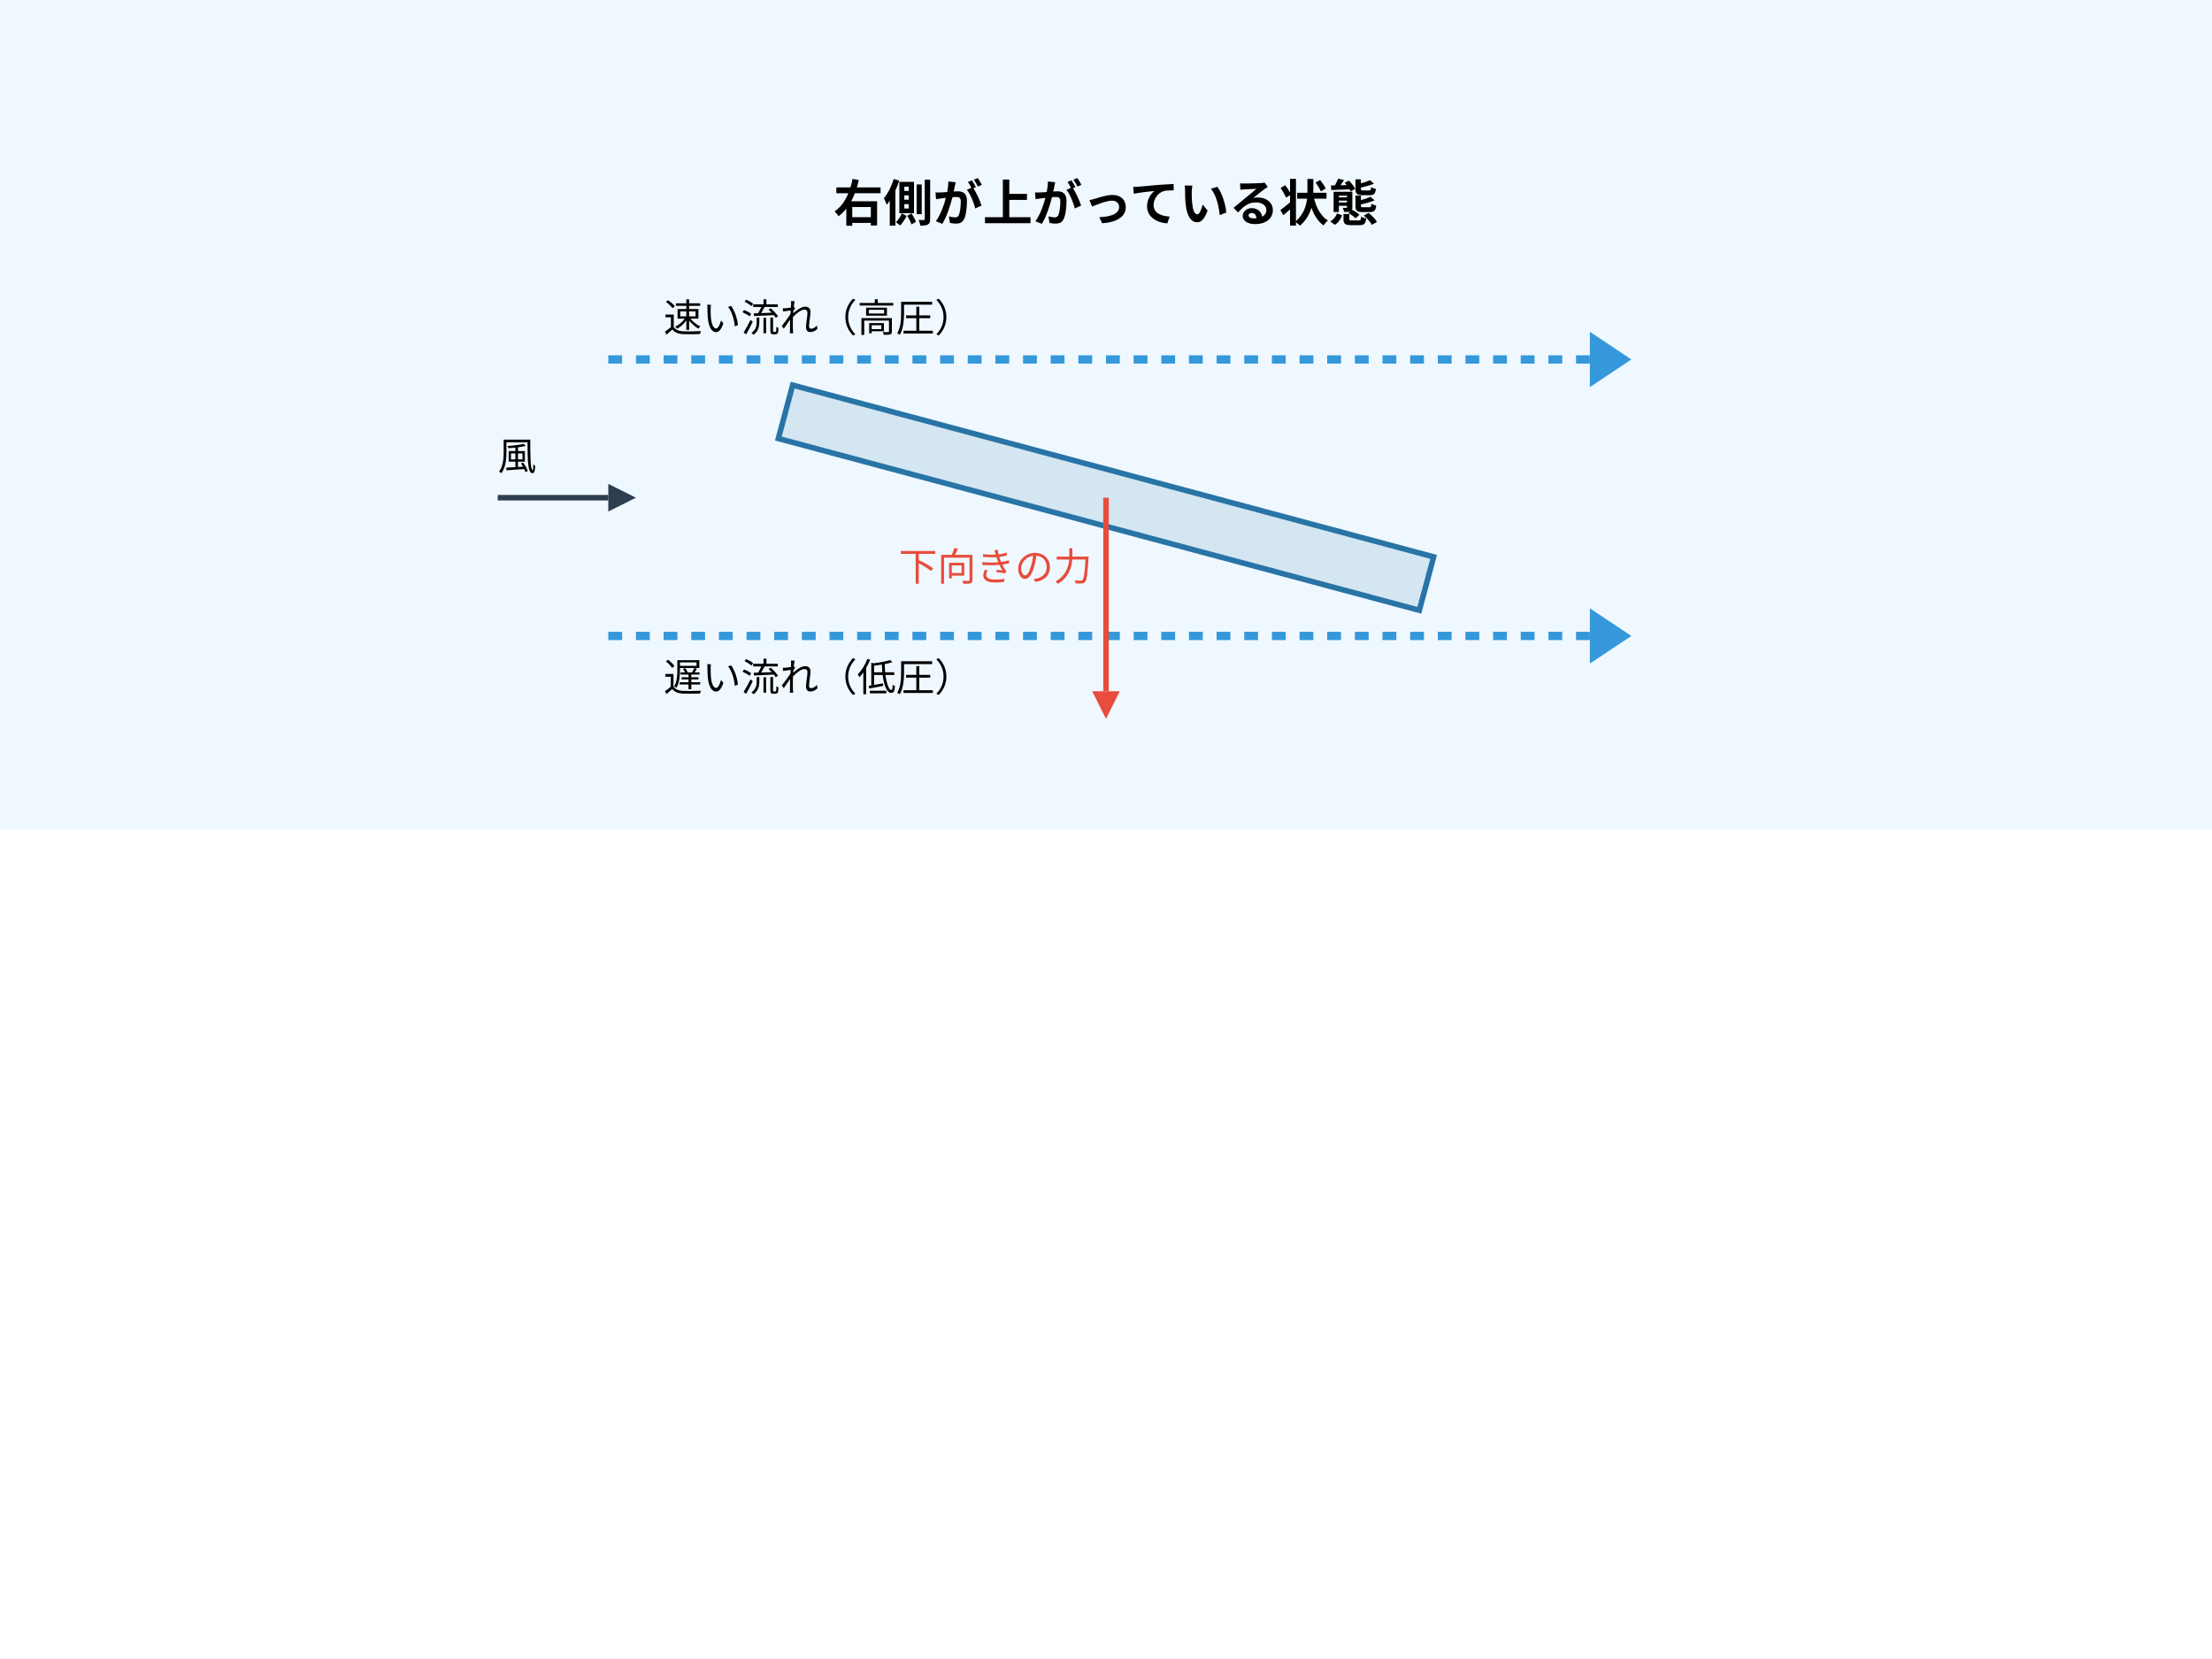
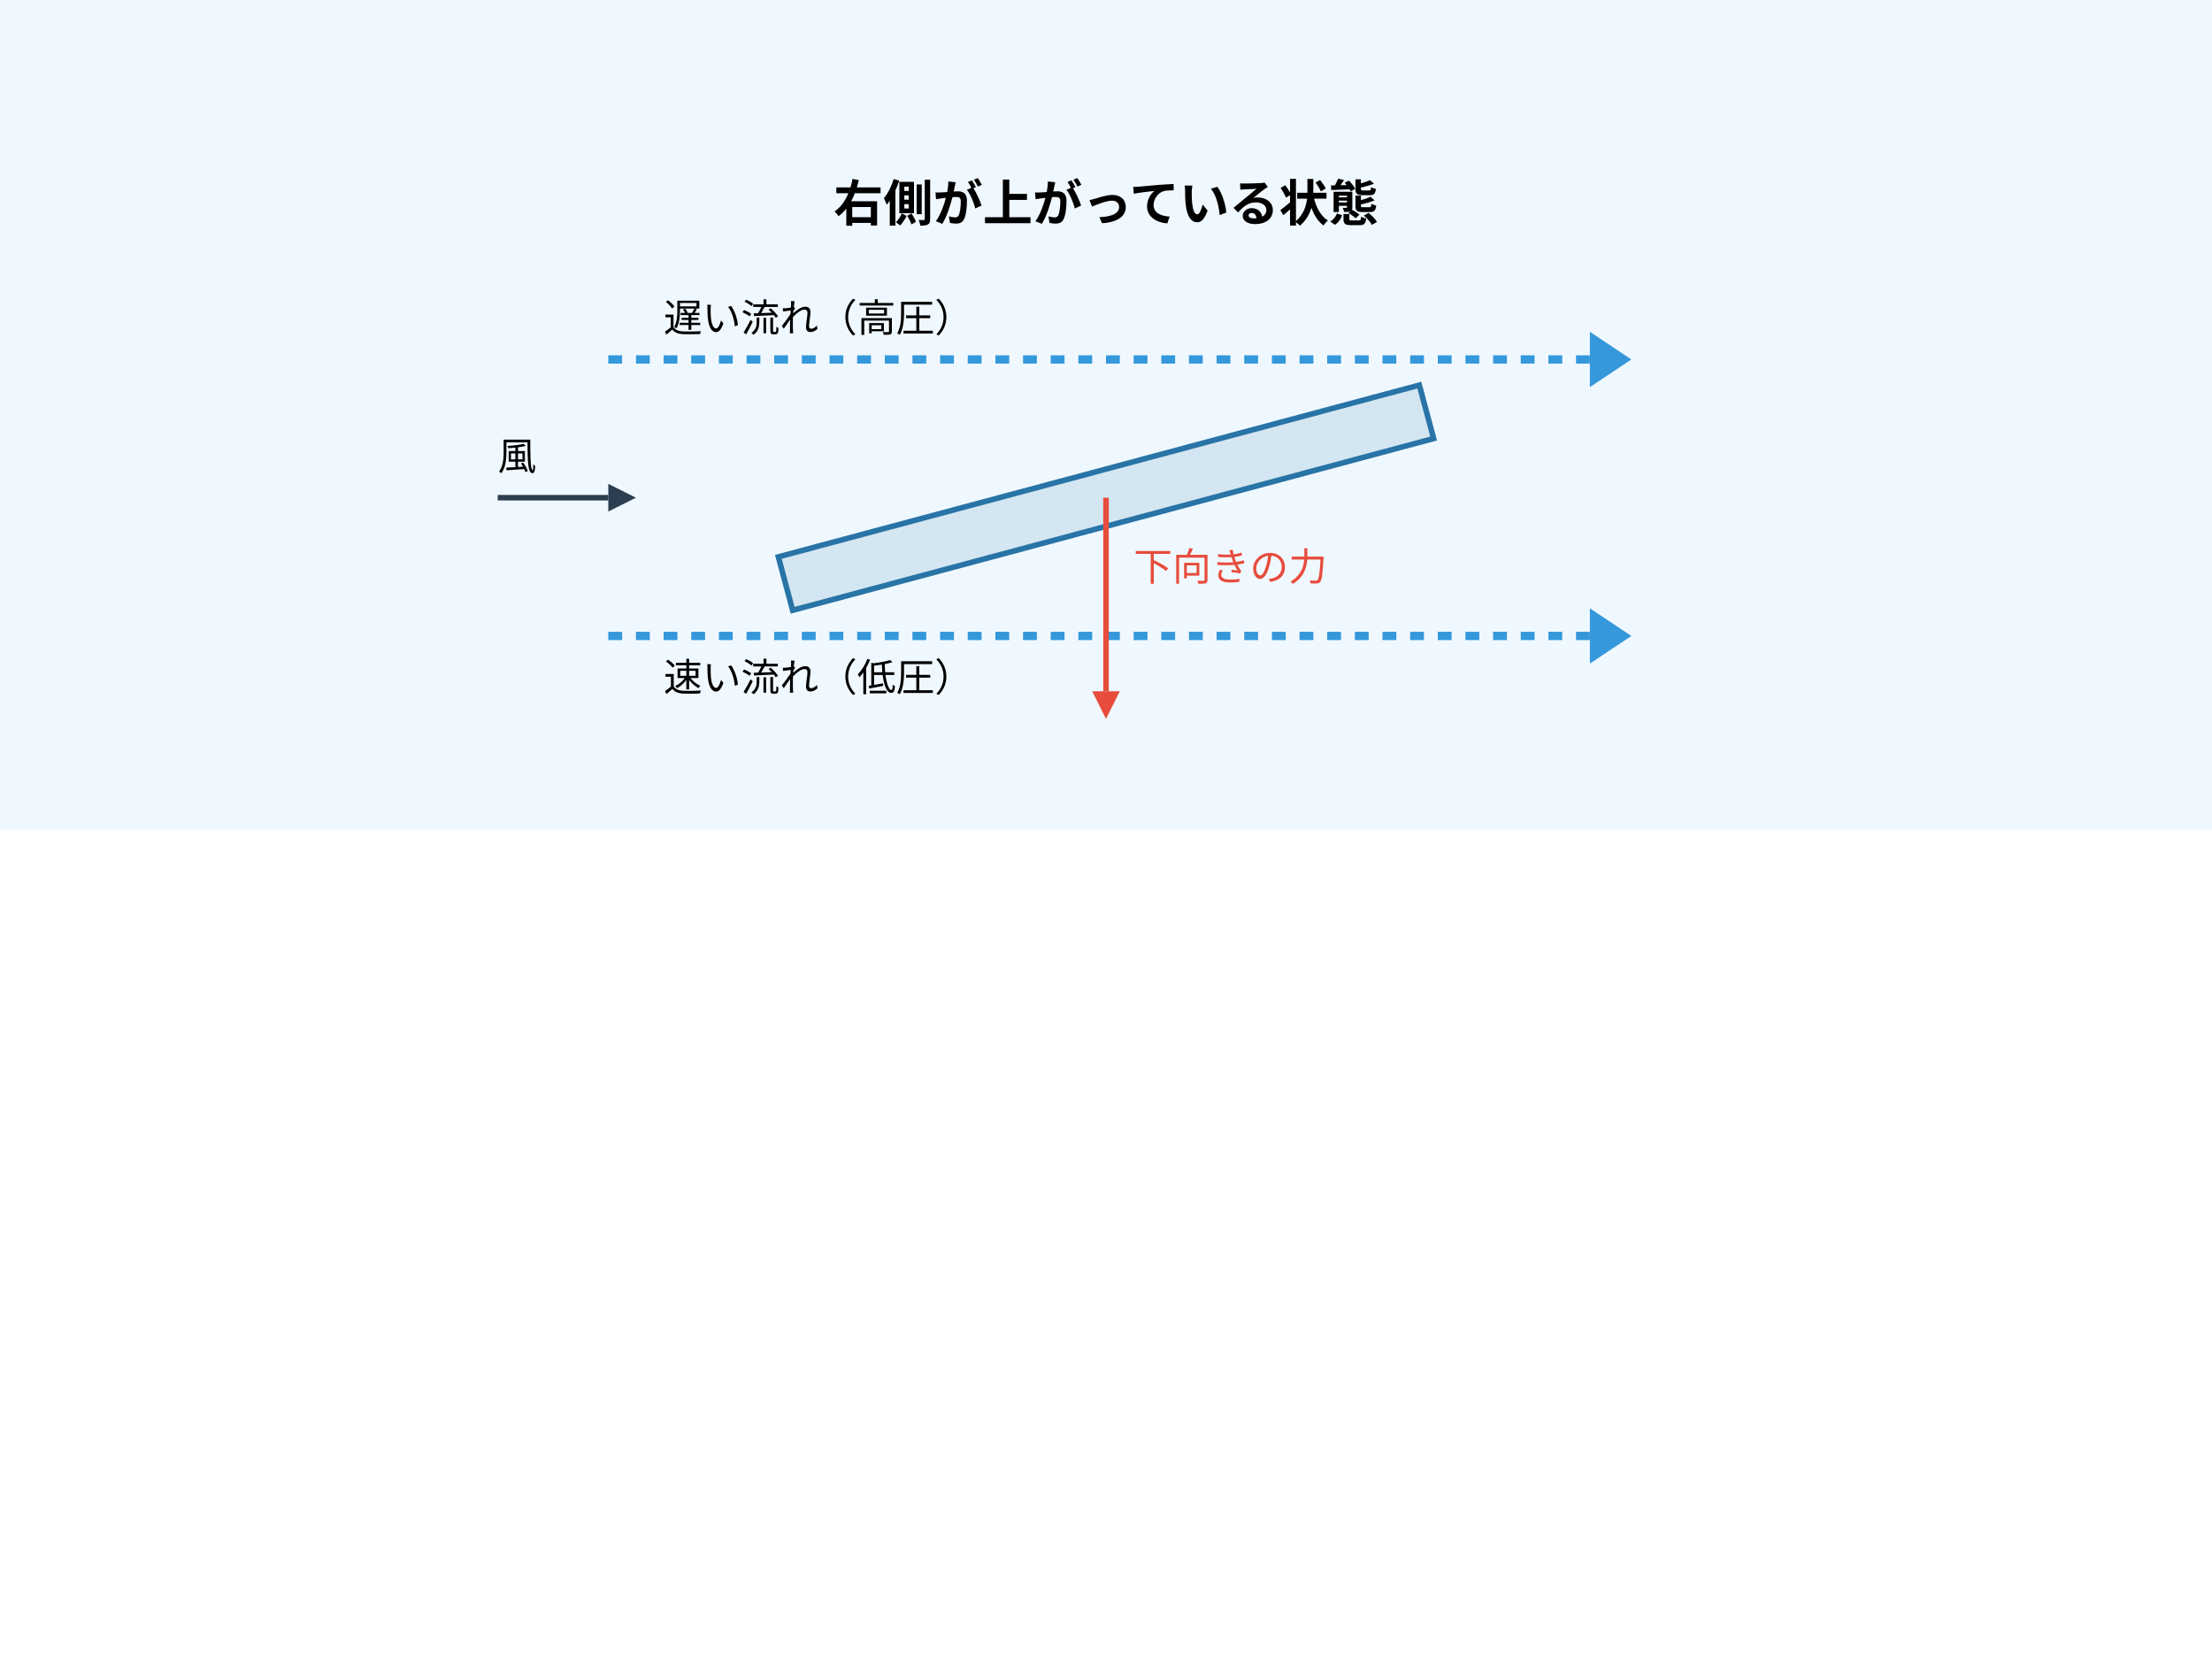
<svg xmlns="http://www.w3.org/2000/svg" viewBox="0 0 800 600">
  <rect width="800" height="300" fill="#f0f8ff" />
  <g transform="translate(400, 180)">
    <text x="0" y="-100" text-anchor="middle" font-family="Arial" font-size="18" font-weight="bold">右側が上がっている状態</text>
-     <g transform="rotate(15)">
+     <g transform="rotate(-15)">
      <rect x="-120" y="-10" width="240" height="20" fill="#d4e6f1" stroke="#2874a6" stroke-width="2" />
    </g>
    <line x1="-180" y1="-50" x2="190" y2="-50" stroke="#3498db" stroke-width="3" stroke-dasharray="5,5" />
    <polygon points="190,-50 175,-40 175,-60" fill="#3498db" />
-     <text x="-160" y="-60" font-family="Arial" font-size="14">速い流れ（高圧）</text>
+     <text x="-160" y="-60" font-family="Arial" font-size="14">遅い流れ（高圧）</text>
    <line x1="-180" y1="50" x2="190" y2="50" stroke="#3498db" stroke-width="3" stroke-dasharray="5,5" />
    <polygon points="190,50 175,40 175,60" fill="#3498db" />
-     <text x="-160" y="70" font-family="Arial" font-size="14">遅い流れ（低圧）</text>
+     <text x="-160" y="70" font-family="Arial" font-size="14">速い流れ（低圧）</text>
    <line x1="-220" y1="0" x2="-180" y2="0" stroke="#2c3e50" stroke-width="2" />
    <polygon points="-180,-5 -170,0 -180,5" fill="#2c3e50" />
    <text x="-220" y="-10" font-family="Arial" font-size="14">風</text>
    <line x1="0" y1="0" x2="0" y2="70" stroke="#e74c3c" stroke-width="2" />
    <polygon points="-5,70 0,80 5,70" fill="#e74c3c" />
-     <text x="-75" y="30" font-family="Arial" font-size="14" fill="#e74c3c">下向きの力</text>
+     <text x="10" y="30" font-family="Arial" font-size="14" fill="#e74c3c">下向きの力</text>
  </g>
</svg>
